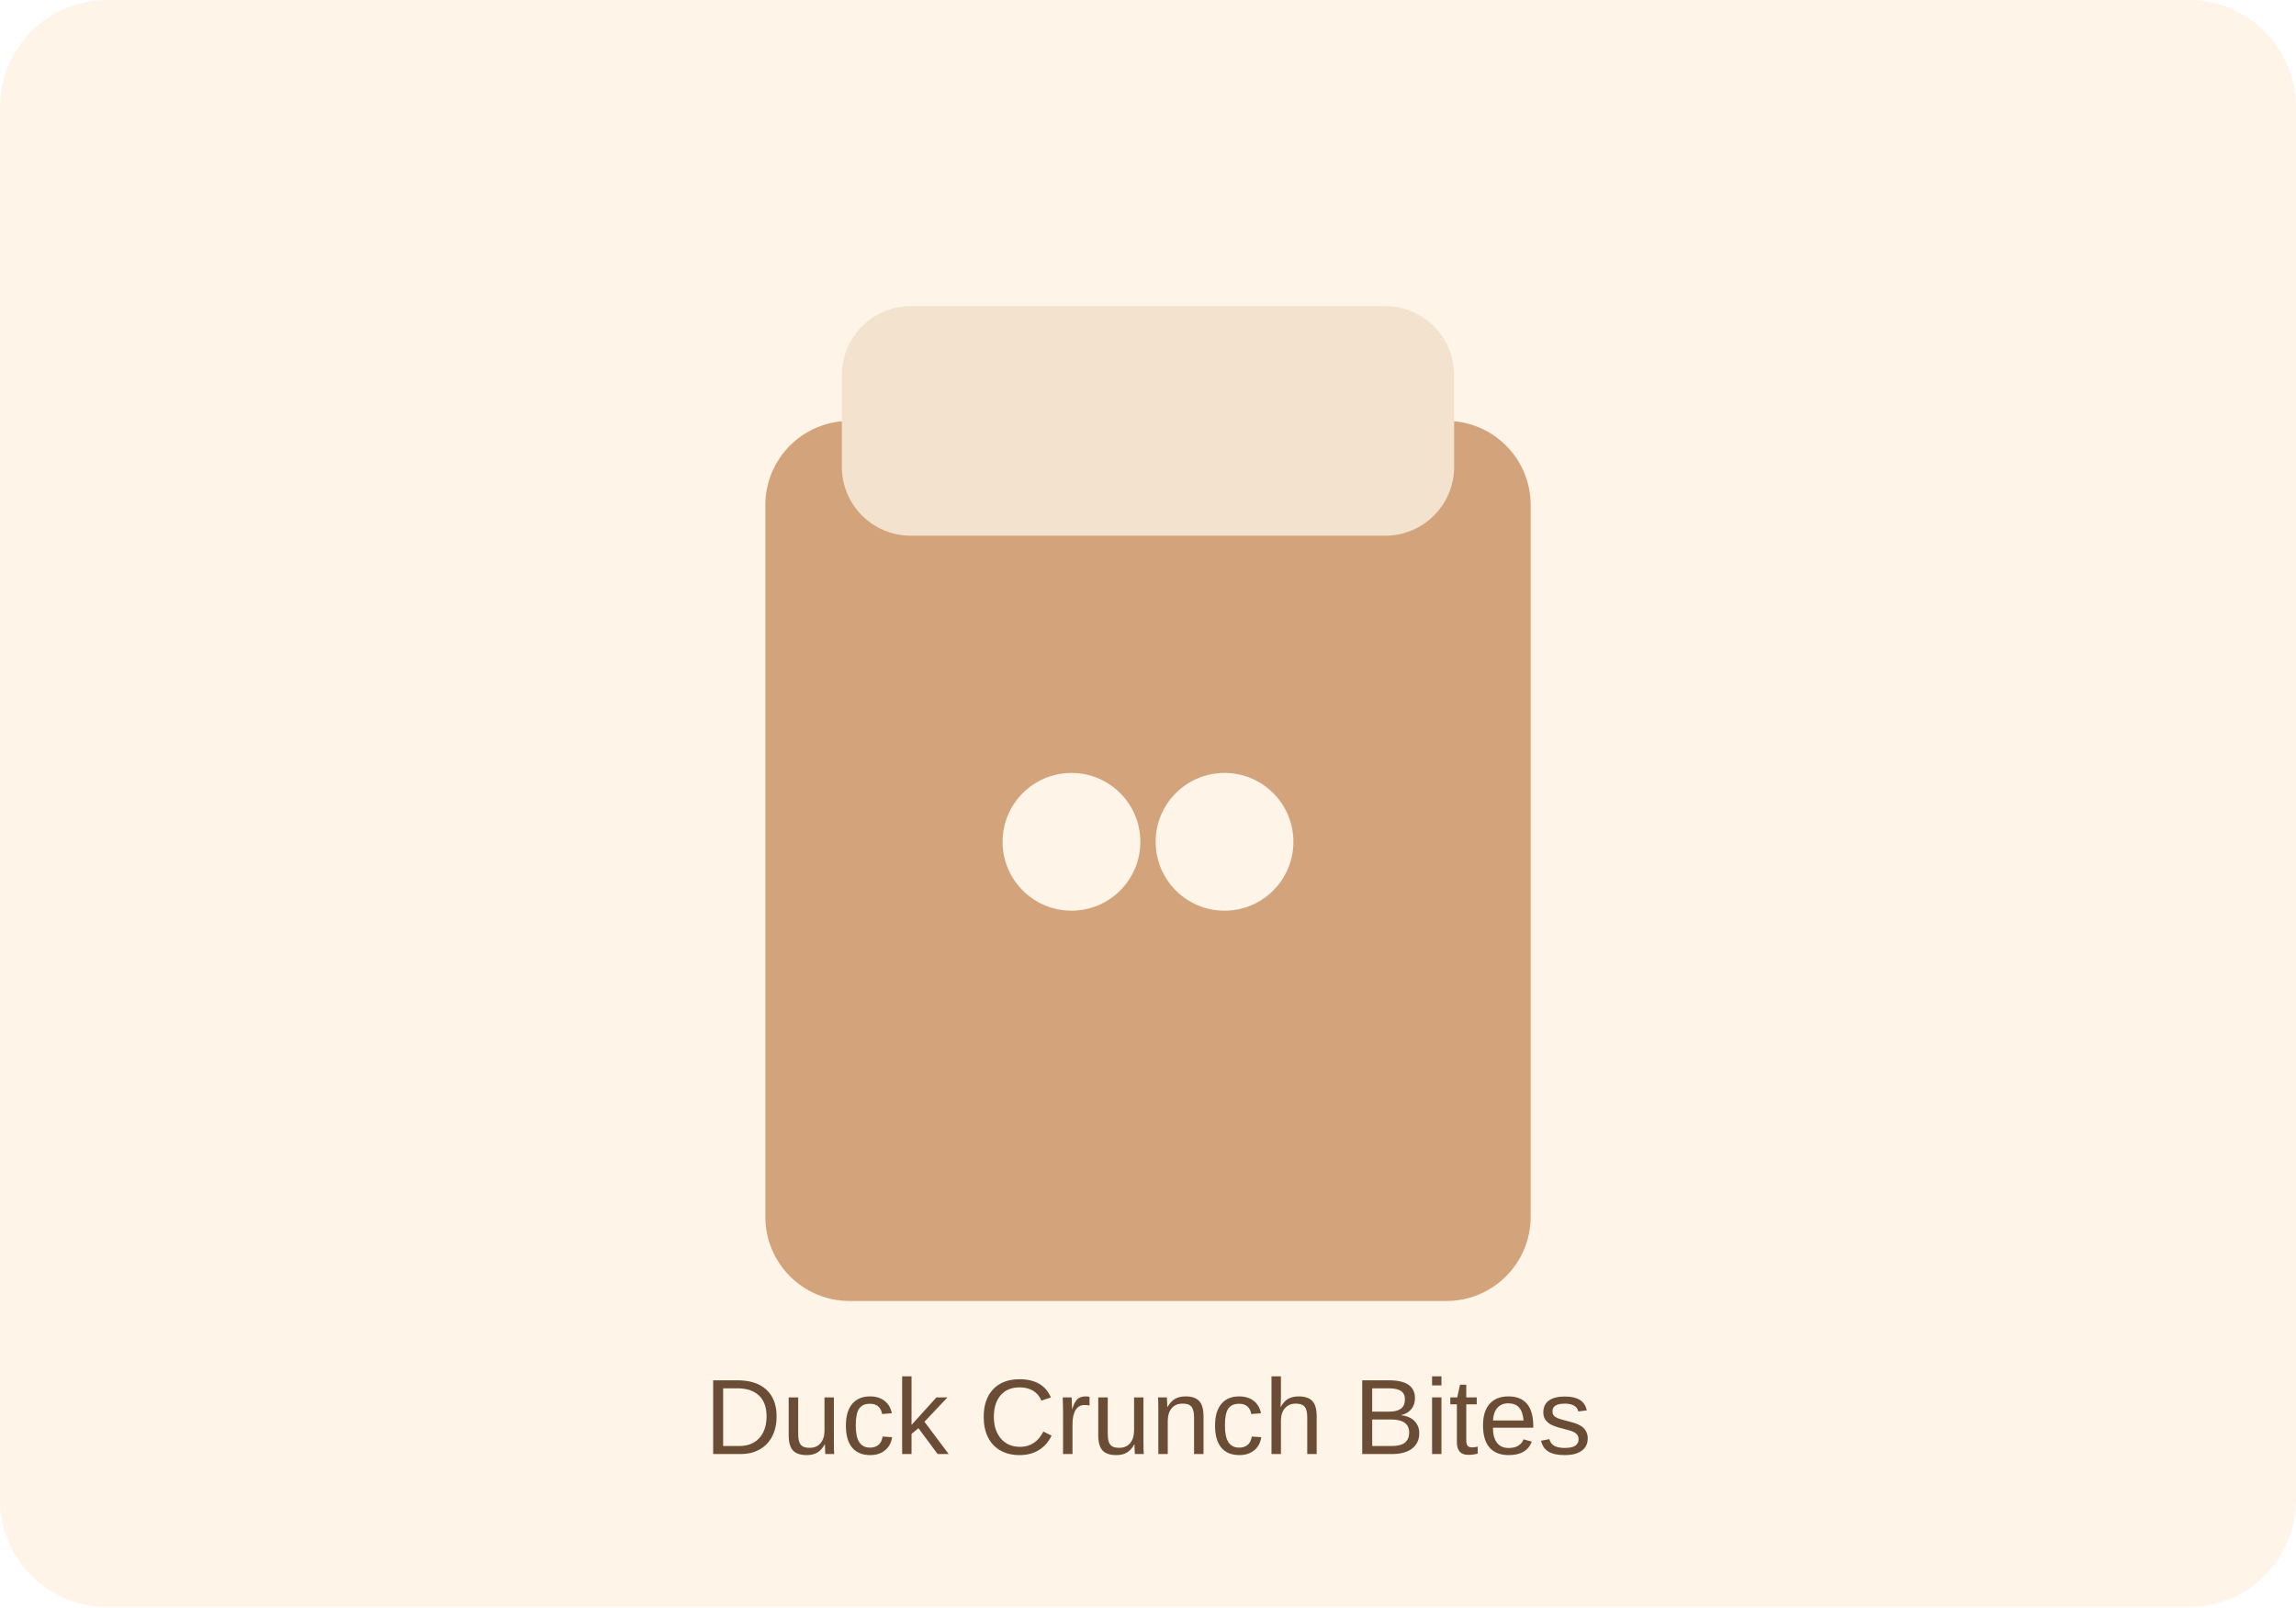
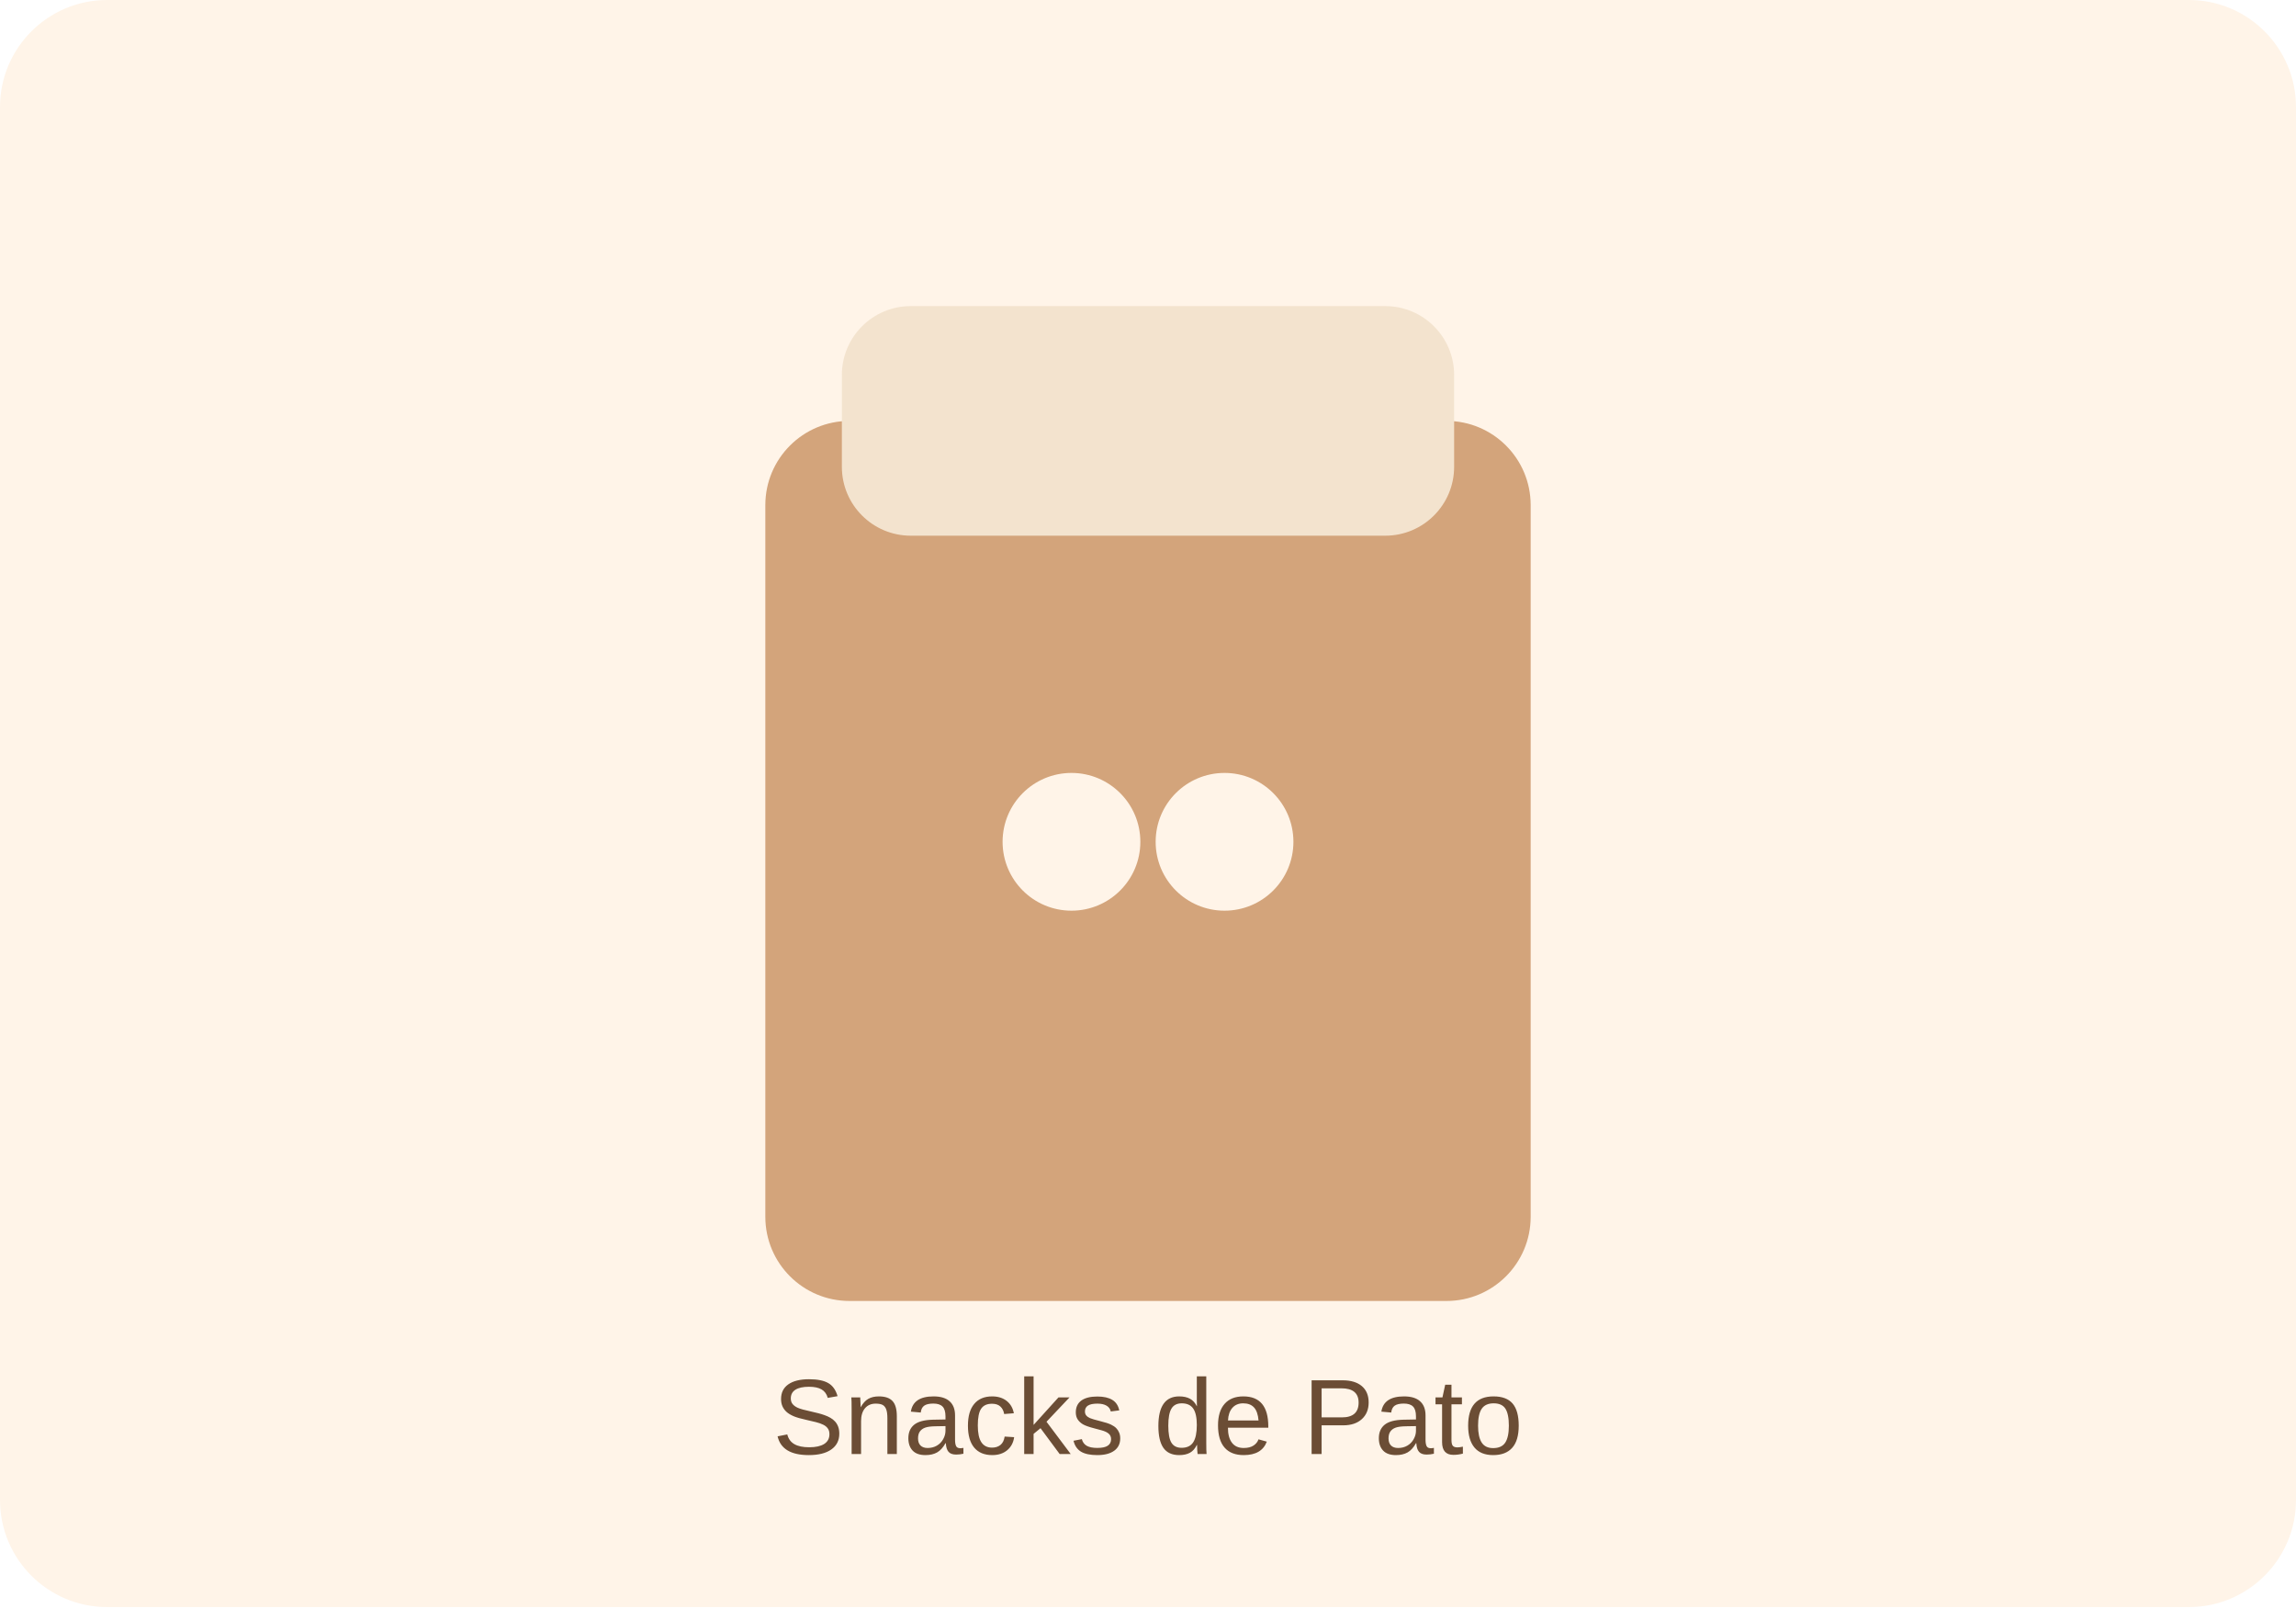
<svg xmlns="http://www.w3.org/2000/svg" width="600" height="420" viewBox="0 0 600 420">
  <rect width="600" height="420" rx="28" fill="#fff4e8" />
  <rect x="200" y="110" width="200" height="230" rx="22" fill="#d3a47b" />
  <rect x="220" y="80" width="160" height="60" rx="18" fill="#f3e3ce" />
  <circle cx="280" cy="220" r="18" fill="#fff4e8" />
  <circle cx="320" cy="220" r="18" fill="#fff4e8" />
-   <text x="300" y="380" text-anchor="middle" font-family="Arial" font-size="28" fill="#6b4d35">Duck Crunch Bites</text>
+   <text x="300" y="380" text-anchor="middle" font-family="Arial" font-size="28" fill="#6b4d35">Snacks de Pato</text>
</svg>
